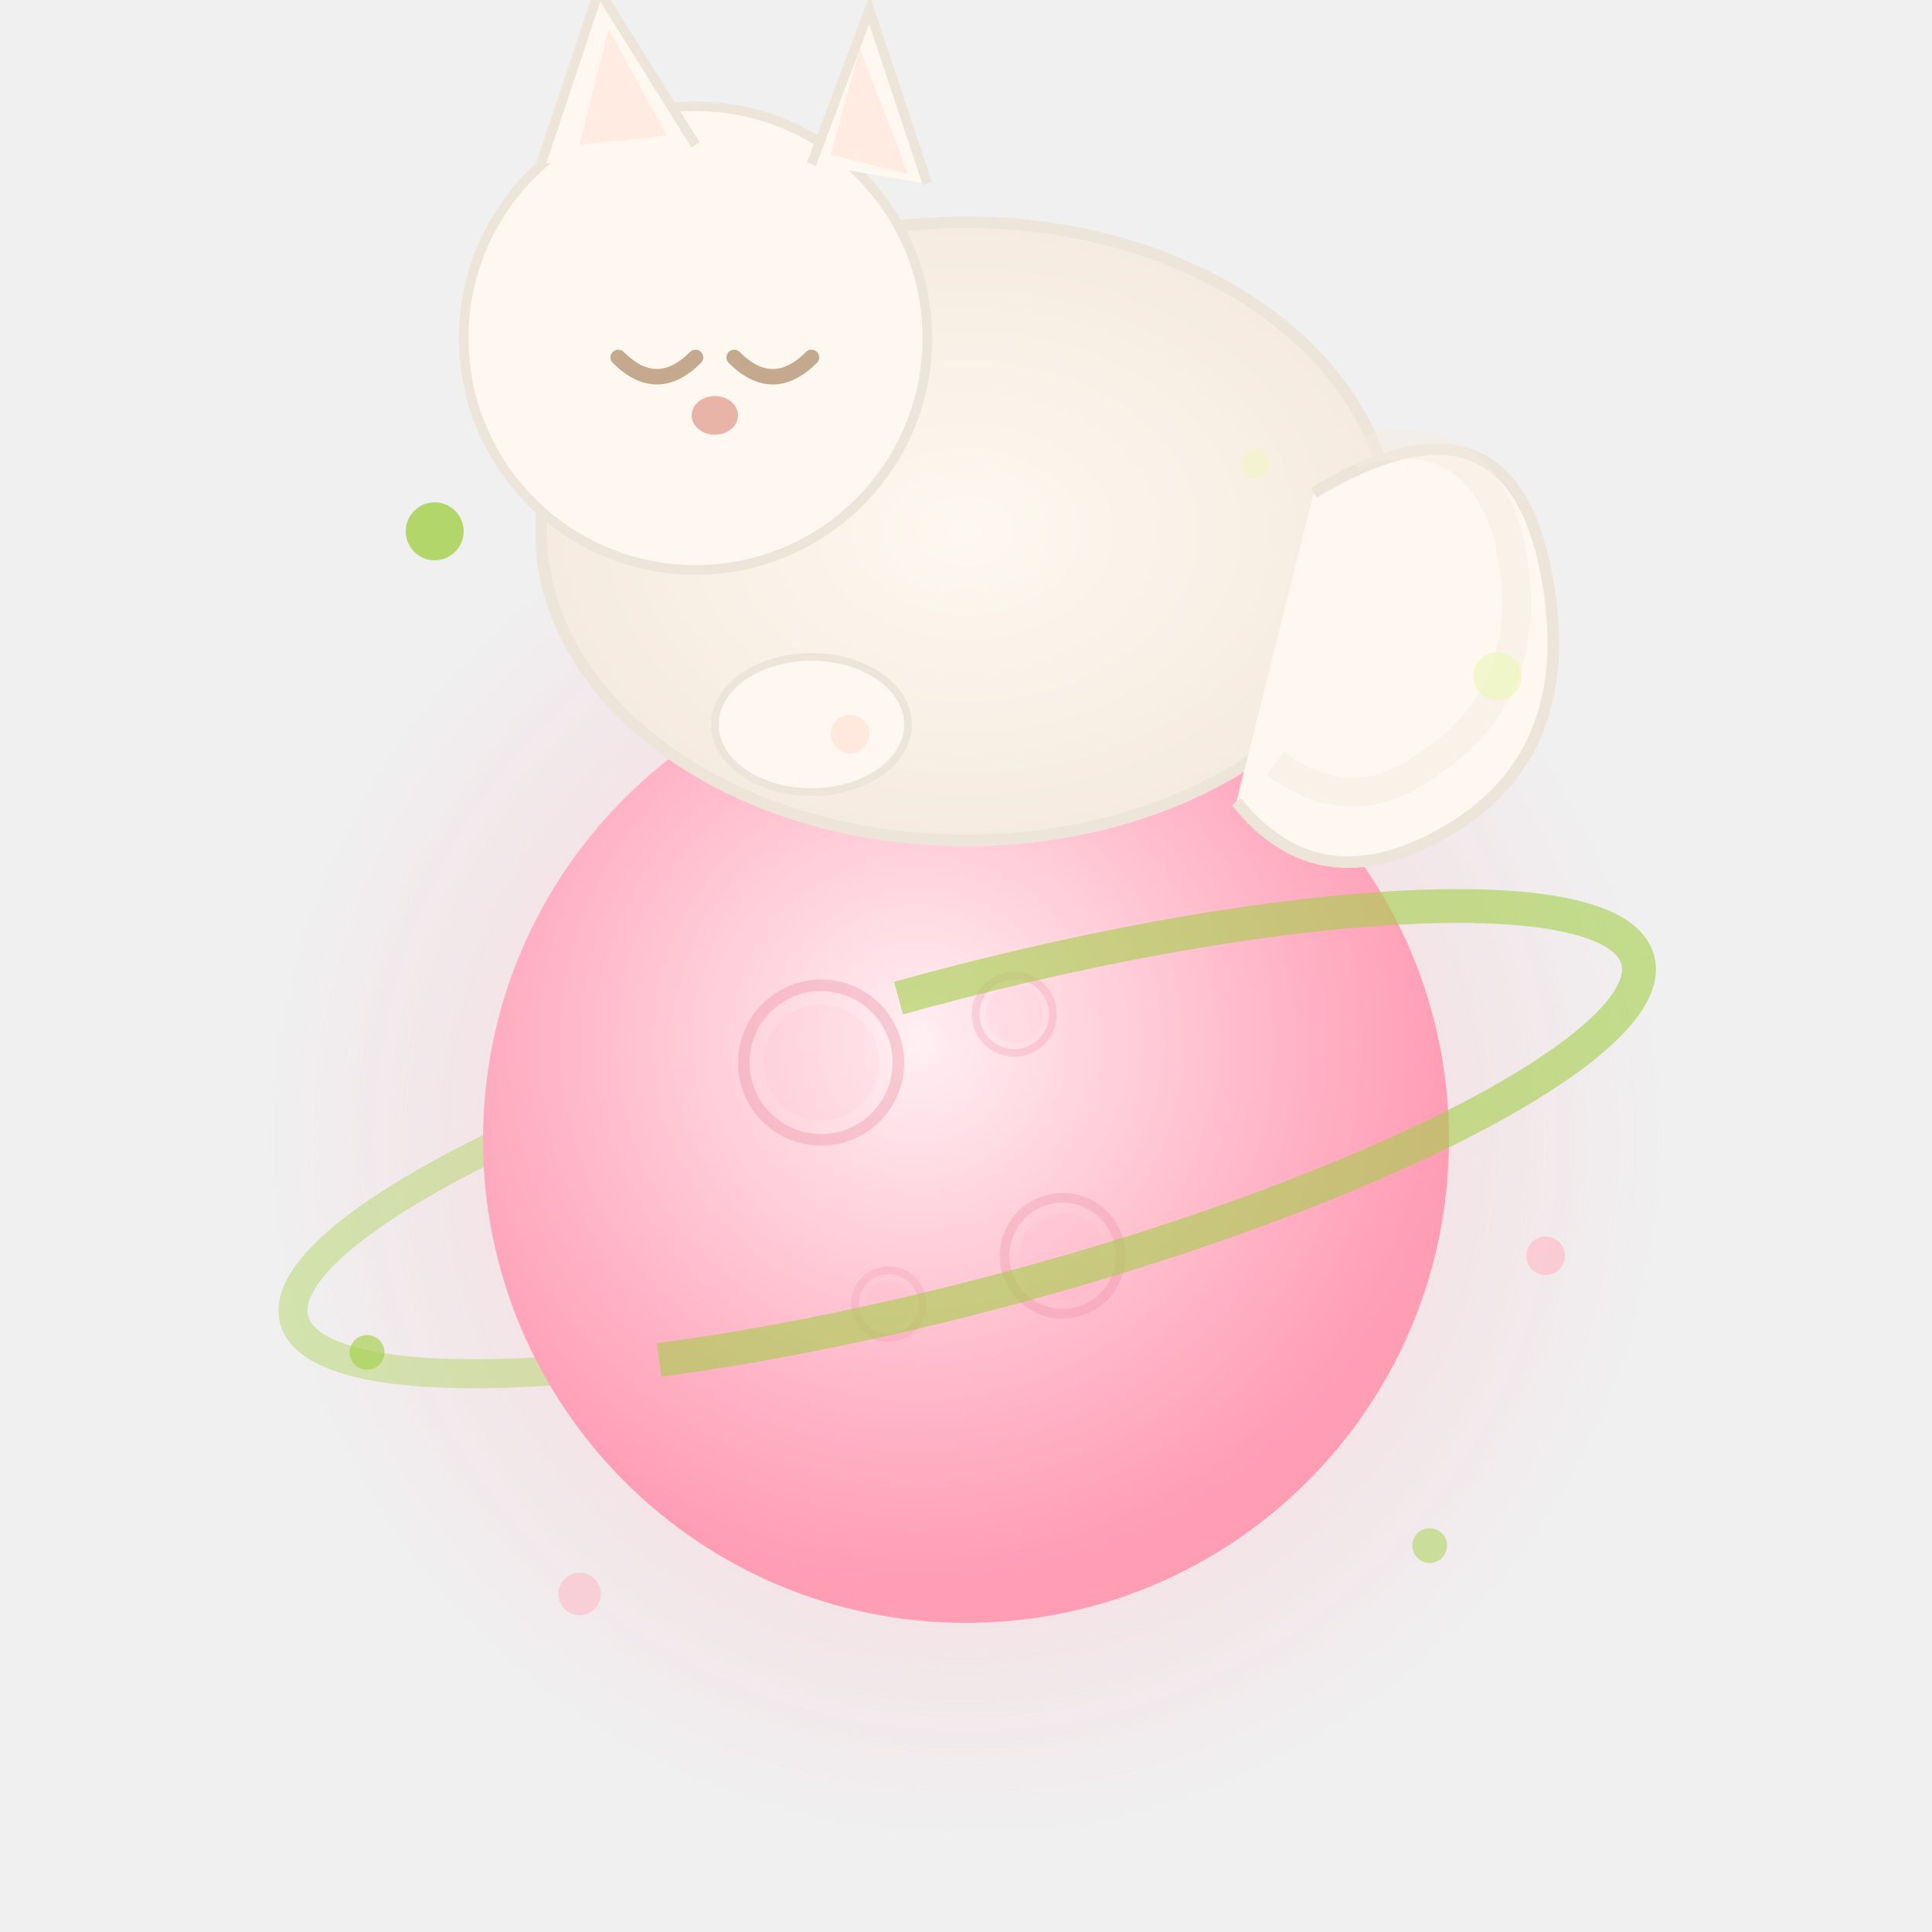
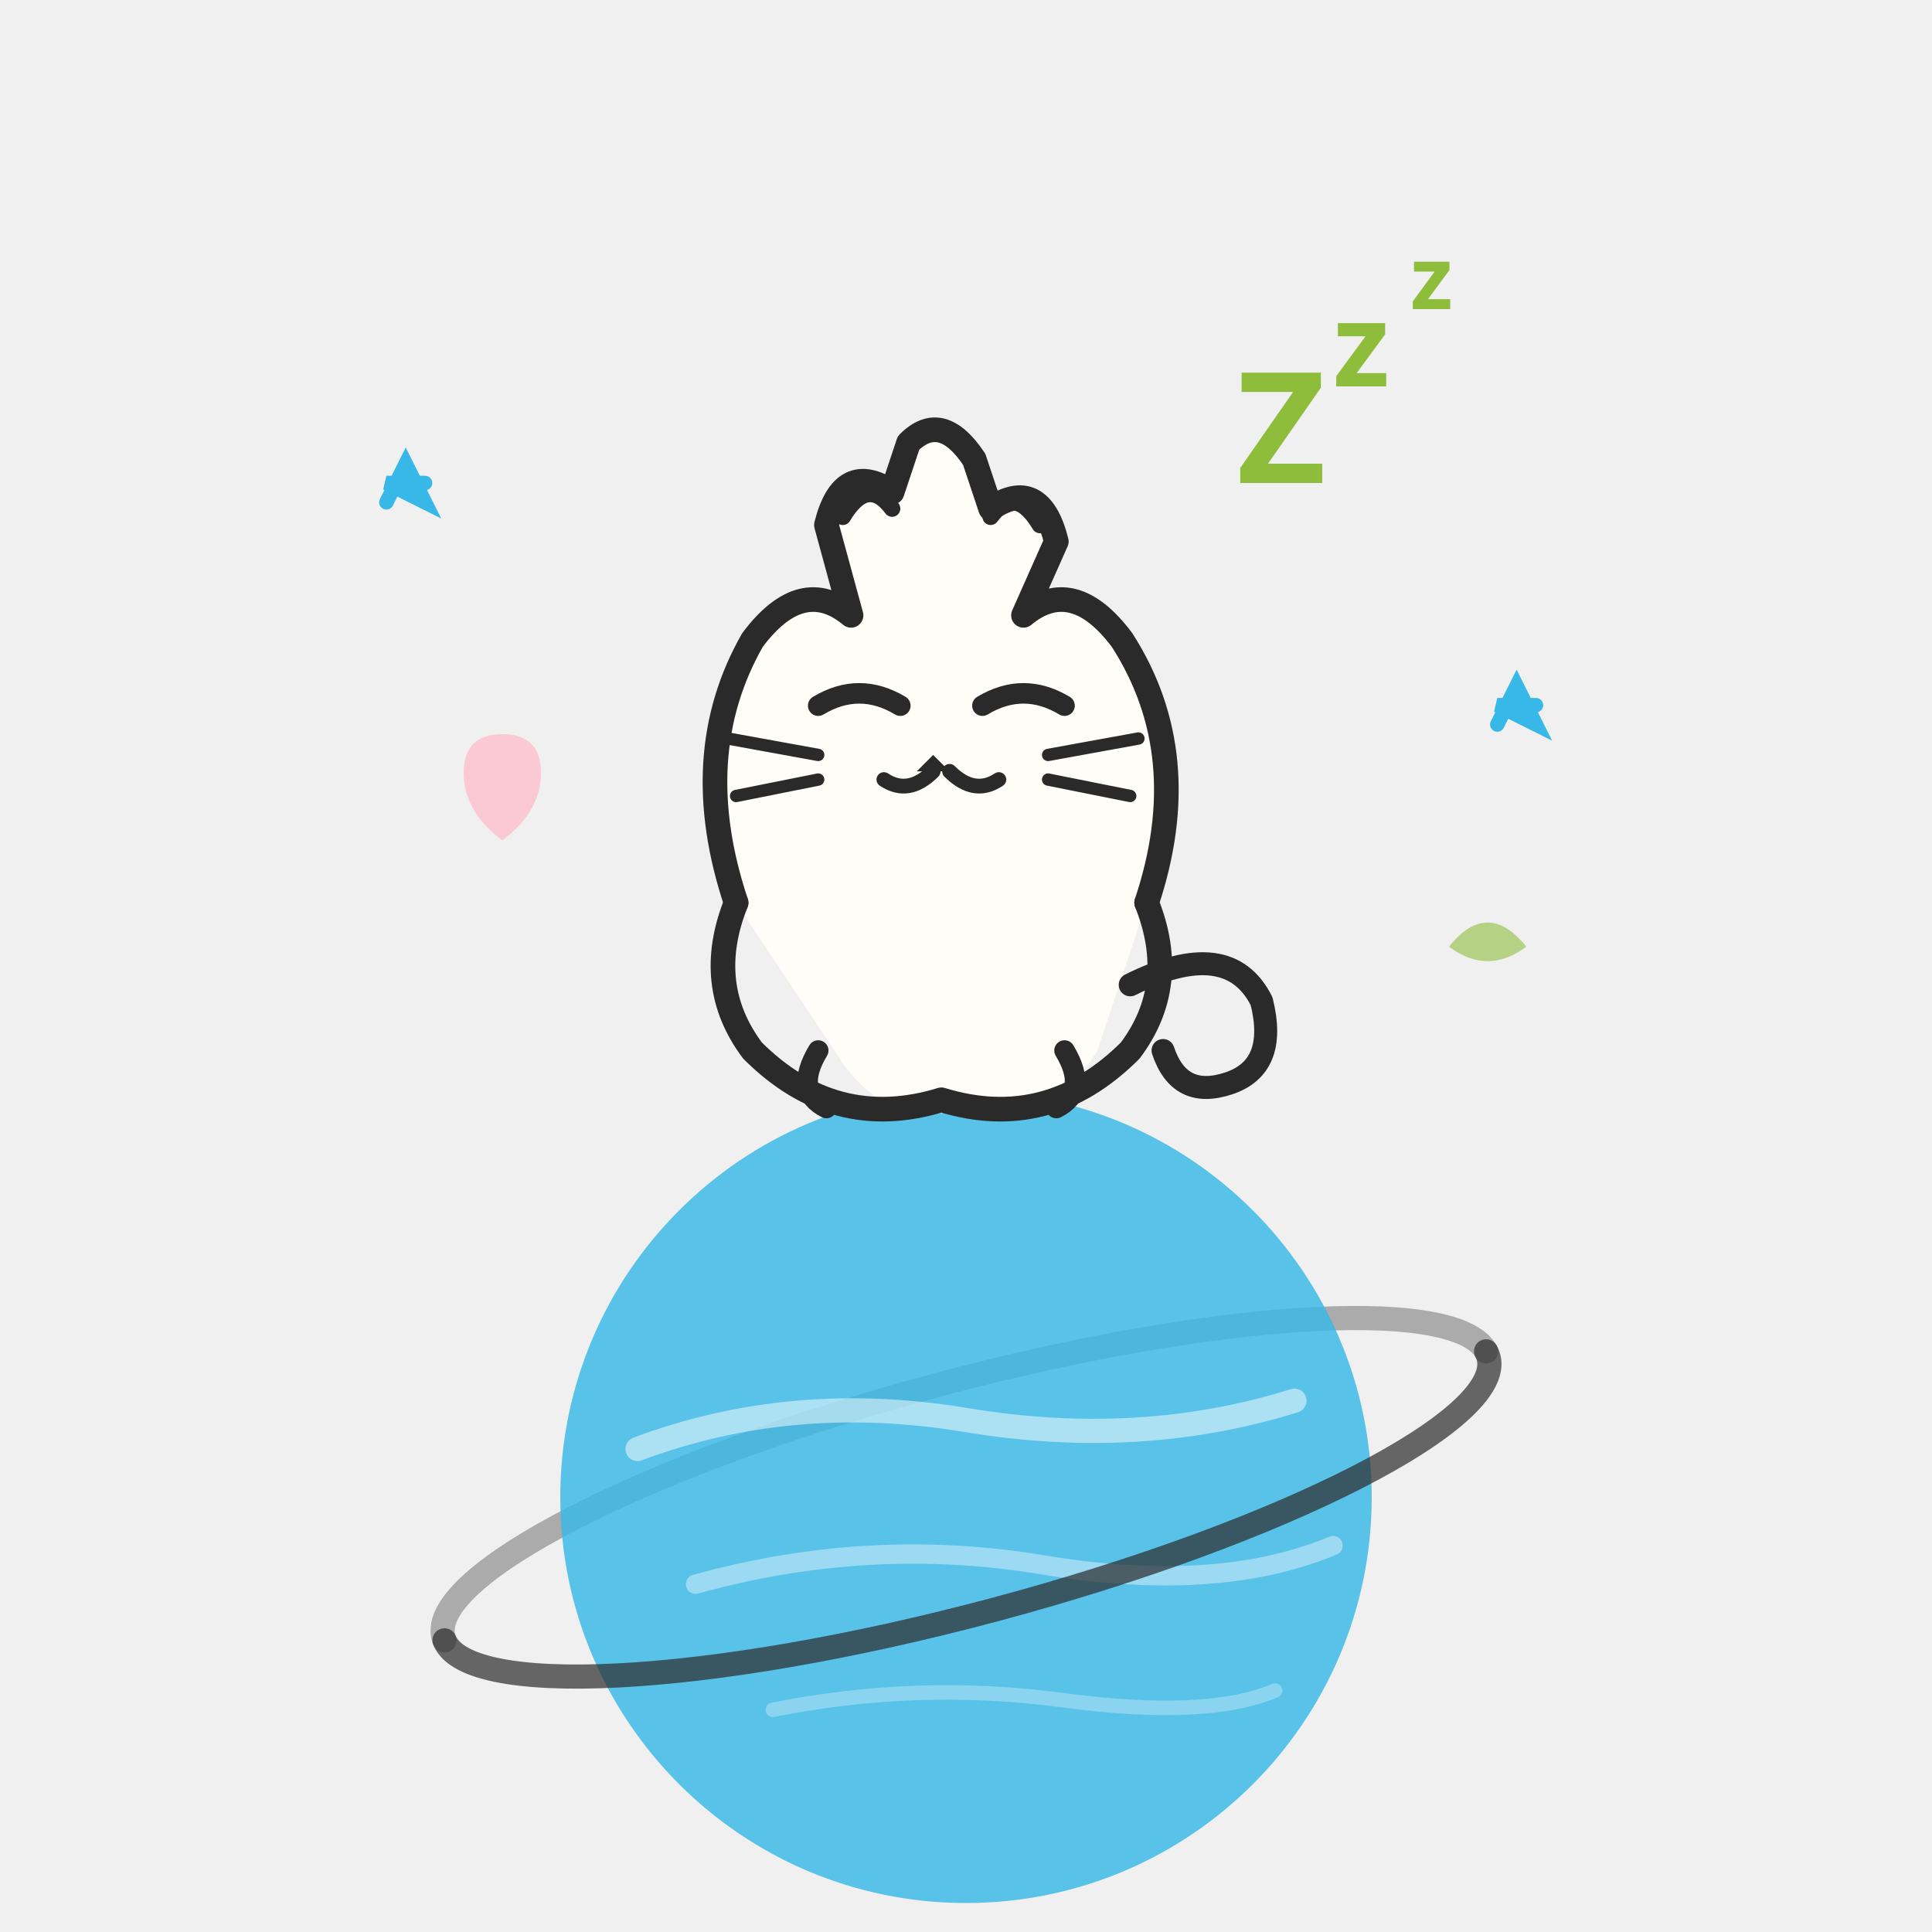
<svg xmlns="http://www.w3.org/2000/svg" viewBox="0 0 200 200" width="200" height="200">
-   <defs>
-     <radialGradient id="planetGrad" cx="45%" cy="40%" r="55%">
-       <stop offset="0%" stop-color="#FFF0F3" />
-       <stop offset="70%" stop-color="#FFB3C6" />
-       <stop offset="100%" stop-color="#FF9DB5" />
-     </radialGradient>
-     <radialGradient id="catGrad" cx="50%" cy="50%" r="50%">
-       <stop offset="0%" stop-color="#FFF8F0" />
-       <stop offset="100%" stop-color="#F5EBE0" />
-     </radialGradient>
-     <radialGradient id="glowGrad" cx="50%" cy="50%" r="50%">
-       <stop offset="60%" stop-color="#FFB3C6" stop-opacity="0.25" />
-       <stop offset="100%" stop-color="#FFB3C6" stop-opacity="0" />
-     </radialGradient>
-   </defs>
-   <circle cx="100" cy="118" r="72" fill="url(#glowGrad)" />
-   <ellipse cx="100" cy="118" rx="72" ry="16" fill="none" stroke="#A4CF4A" stroke-width="3" opacity="0.4" stroke-dasharray="0 113 113 0" transform="rotate(-15, 100, 118)" />
-   <circle cx="100" cy="118" r="50" fill="url(#planetGrad)" />
-   <circle cx="85" cy="110" r="8" fill="none" stroke="#E8899E" stroke-width="1.2" opacity="0.35" />
-   <circle cx="85" cy="110" r="6" fill="#FFA8BD" opacity="0.12" />
-   <circle cx="110" cy="130" r="6" fill="none" stroke="#E8899E" stroke-width="1" opacity="0.3" />
-   <circle cx="110" cy="130" r="4.5" fill="#FFA8BD" opacity="0.1" />
-   <circle cx="105" cy="105" r="4" fill="none" stroke="#E8899E" stroke-width="0.8" opacity="0.25" />
-   <circle cx="105" cy="105" r="3" fill="#FFA8BD" opacity="0.08" />
-   <circle cx="92" cy="135" r="3.5" fill="none" stroke="#E8899E" stroke-width="0.8" opacity="0.22" />
-   <circle cx="92" cy="135" r="2.5" fill="#FFA8BD" opacity="0.08" />
-   <ellipse cx="100" cy="118" rx="72" ry="16" fill="none" stroke="#A4CF4A" stroke-width="3.5" opacity="0.6" stroke-dasharray="113 113" transform="rotate(-15, 100, 118)" />
-   <g transform="translate(100, 55) scale(2)">
-     <ellipse cx="0" cy="0" rx="22" ry="16" fill="url(#catGrad)" />
-     <ellipse cx="0" cy="0" rx="22" ry="16" fill="none" stroke="#EDE5DA" stroke-width="0.6" />
-     <circle cx="-14" cy="-10" r="12" fill="#FFF8F0" />
-     <circle cx="-14" cy="-10" r="12" fill="none" stroke="#EDE5DA" stroke-width="0.5" />
-     <path d="M-22,-19 L-19,-28 L-14,-20" fill="#FFF8F0" stroke="#EDE5DA" stroke-width="0.5" />
-     <path d="M-20,-20 L-18.5,-26 L-15.5,-20.5" fill="#FFDDD2" opacity="0.5" />
-     <path d="M-8,-19 L-5,-27 L-2,-18" fill="#FFF8F0" stroke="#EDE5DA" stroke-width="0.5" />
-     <path d="M-7,-19.5 L-5.5,-25 L-3,-18.5" fill="#FFDDD2" opacity="0.5" />
-     <path d="M-18,-9 Q-16,-7 -14,-9" fill="none" stroke="#C4A98E" stroke-width="0.8" stroke-linecap="round" />
-     <path d="M-12,-9 Q-10,-7 -8,-9" fill="none" stroke="#C4A98E" stroke-width="0.8" stroke-linecap="round" />
-     <ellipse cx="-13" cy="-6" rx="1.2" ry="1" fill="#E8B4A8" />
-     <path d="M18,-2 Q28,-8 30,2 Q32,12 24,16 Q18,19 14,14" fill="#FFF8F0" stroke="#EDE5DA" stroke-width="0.6" />
-     <path d="M20,-4 Q26,-6 28,0 Q30,8 24,12 Q20,15 16,12" fill="none" stroke="#F5EBE0" stroke-width="1.5" opacity="0.5" />
-     <ellipse cx="-8" cy="10" rx="5" ry="3.5" fill="#FFF8F0" stroke="#EDE5DA" stroke-width="0.4" />
-     <circle cx="-6" cy="10.5" r="1" fill="#FFDDD2" opacity="0.6" />
+   <ellipse cx="100" cy="155" rx="56" ry="12" fill="none" stroke="#2A2A2A" stroke-width="2.5" stroke-linecap="round" stroke-dasharray="118 118" stroke-dashoffset="118" transform="rotate(-15, 100, 155)" opacity="0.35" />
+   <circle cx="100" cy="155" r="42" fill="#38B8E8" opacity="0.82" />
+   <path d="M66 150 Q82 144 100 147 Q118 150 134 145" fill="none" stroke="#fff" stroke-width="2.5" stroke-linecap="round" opacity="0.5" />
+   <path d="M72 164 Q90 159 108 162 Q126 165 138 160" fill="none" stroke="#fff" stroke-width="2" stroke-linecap="round" opacity="0.4" />
+   <path d="M80 177 Q95 174 110 176 Q125 178 132 175" fill="none" stroke="#fff" stroke-width="1.5" stroke-linecap="round" opacity="0.3" />
+   <g transform="translate(15, 16.95) scale(0.85)">
+     <path d="M72 90 Q66 72 74 58 Q80 50 86 55 L83 44 Q85 36 91 40 L93 34 Q97 30 101 36 L103 42 Q109 38 111 46 L107 55 Q113 50 119 58 Q128 72 122 90 Q118 102 116 108 Q110 118 100 115 Q90 118 84 108 Q80 102 72 90" fill="#FFFDF8" stroke="none" />
+     <g fill="none" stroke="#2A2A2A" stroke-width="3" stroke-linecap="round" stroke-linejoin="round">
+       <path d="M72 90 Q66 72 74 58 Q80 50 86 55 L83 44 Q85 36 91 40 L93 34 Q97 30 101 36 L103 42 Q109 38 111 46 L107 55 Q113 50 119 58 Q128 72 122 90" />
+       <path d="M85 43 Q88 38 91 42" stroke-width="2" />
+       <path d="M103 43 Q106 39 109 44" stroke-width="2" />
+       <path d="M82 66 Q87 63 92 66" stroke-width="2.5" />
+       <path d="M102 66 Q107 63 112 66" stroke-width="2.5" />
+       <path d="M96 72 L98 74 L94 74 Z" fill="#2A2A2A" stroke="none" />
+       <path d="M96 74 Q93 77 90 75" stroke-width="1.8" />
+       <path d="M98 74 Q101 77 104 75" stroke-width="1.8" />
+       <path d="M82 72 L71 70" stroke-width="1.5" />
+       <path d="M82 75 L72 77" stroke-width="1.5" />
+       <path d="M110 72 L121 70" stroke-width="1.5" />
+       <path d="M110 75 L120 77" stroke-width="1.5" />
+       <path d="M72 90 Q68 100 74 108 Q84 118 97 114 Q110 118 120 108 Q126 100 122 90" />
+       <path d="M82 108 Q79 113 83 115" stroke-width="2.5" />
+       <path d="M112 108 Q115 113 111 115" stroke-width="2.5" />
+       <path d="M120 100 Q132 94 136 102 Q138 110 132 112 Q126 114 124 108" stroke-width="2.8" />
+     </g>
  </g>
-   <circle cx="45" cy="55" r="3" fill="#A4CF4A" opacity="0.8">
-     <animate attributeName="opacity" values="0.8;0.3;0.8" dur="3s" repeatCount="indefinite" />
-   </circle>
-   <circle cx="155" cy="70" r="2.5" fill="#EDF7BE" opacity="0.7">
-     <animate attributeName="opacity" values="0.7;0.25;0.7" dur="2.5s" repeatCount="indefinite" />
-   </circle>
-   <circle cx="160" cy="130" r="2" fill="#FFB8C6" opacity="0.6">
-     <animate attributeName="opacity" values="0.6;0.2;0.6" dur="4s" repeatCount="indefinite" />
-   </circle>
-   <circle cx="38" cy="140" r="1.8" fill="#A4CF4A" opacity="0.65">
-     <animate attributeName="opacity" values="0.65;0.2;0.65" dur="3.5s" repeatCount="indefinite" />
-   </circle>
-   <circle cx="130" cy="48" r="1.5" fill="#EDF7BE" opacity="0.5">
-     <animate attributeName="opacity" values="0.5;0.15;0.5" dur="2.8s" repeatCount="indefinite" />
-   </circle>
-   <circle cx="60" cy="165" r="2.2" fill="#FFB8C6" opacity="0.55">
-     <animate attributeName="opacity" values="0.55;0.2;0.55" dur="3.2s" repeatCount="indefinite" />
-   </circle>
-   <circle cx="148" cy="160" r="1.8" fill="#A4CF4A" opacity="0.5">
-     <animate attributeName="opacity" values="0.5;0.15;0.5" dur="2.6s" repeatCount="indefinite" />
-   </circle>
+   <ellipse cx="100" cy="155" rx="56" ry="12" fill="none" stroke="#2A2A2A" stroke-width="2.5" stroke-linecap="round" stroke-dasharray="118 118" stroke-dashoffset="0" transform="rotate(-15, 100, 155)" opacity="0.7" />
+   <g fill="none" stroke="#8EBD3C" stroke-width="2.5" stroke-linecap="round">
+     <text x="128" y="50" font-size="16" font-family="sans-serif" fill="#8EBD3C" stroke="none" font-weight="bold">Z</text>
+     <text x="138" y="40" font-size="12" font-family="sans-serif" fill="#8EBD3C" stroke="none" font-weight="bold">z</text>
+     <text x="146" y="32" font-size="9" font-family="sans-serif" fill="#8EBD3C" stroke="none" font-weight="bold">z</text>
+   </g>
+   <g fill="none" stroke="#38B8E8" stroke-width="2" stroke-linecap="round">
+     <path d="M40 52 L42 48 L44 52 L40 50 L44 50" stroke-width="1.5" />
+     <path d="M155 75 L157 71 L159 75 L155 73 L159 73" stroke-width="1.5" />
+   </g>
+   <path d="M48 80 Q48 76 52 76 Q56 76 56 80 Q56 84 52 87 Q48 84 48 80" fill="#FFB8C6" stroke="none" opacity="0.7" />
+   <path d="M150 98 Q154 93 158 98 Q154 101 150 98" fill="#8EBD3C" stroke="none" opacity="0.6" />
</svg>
